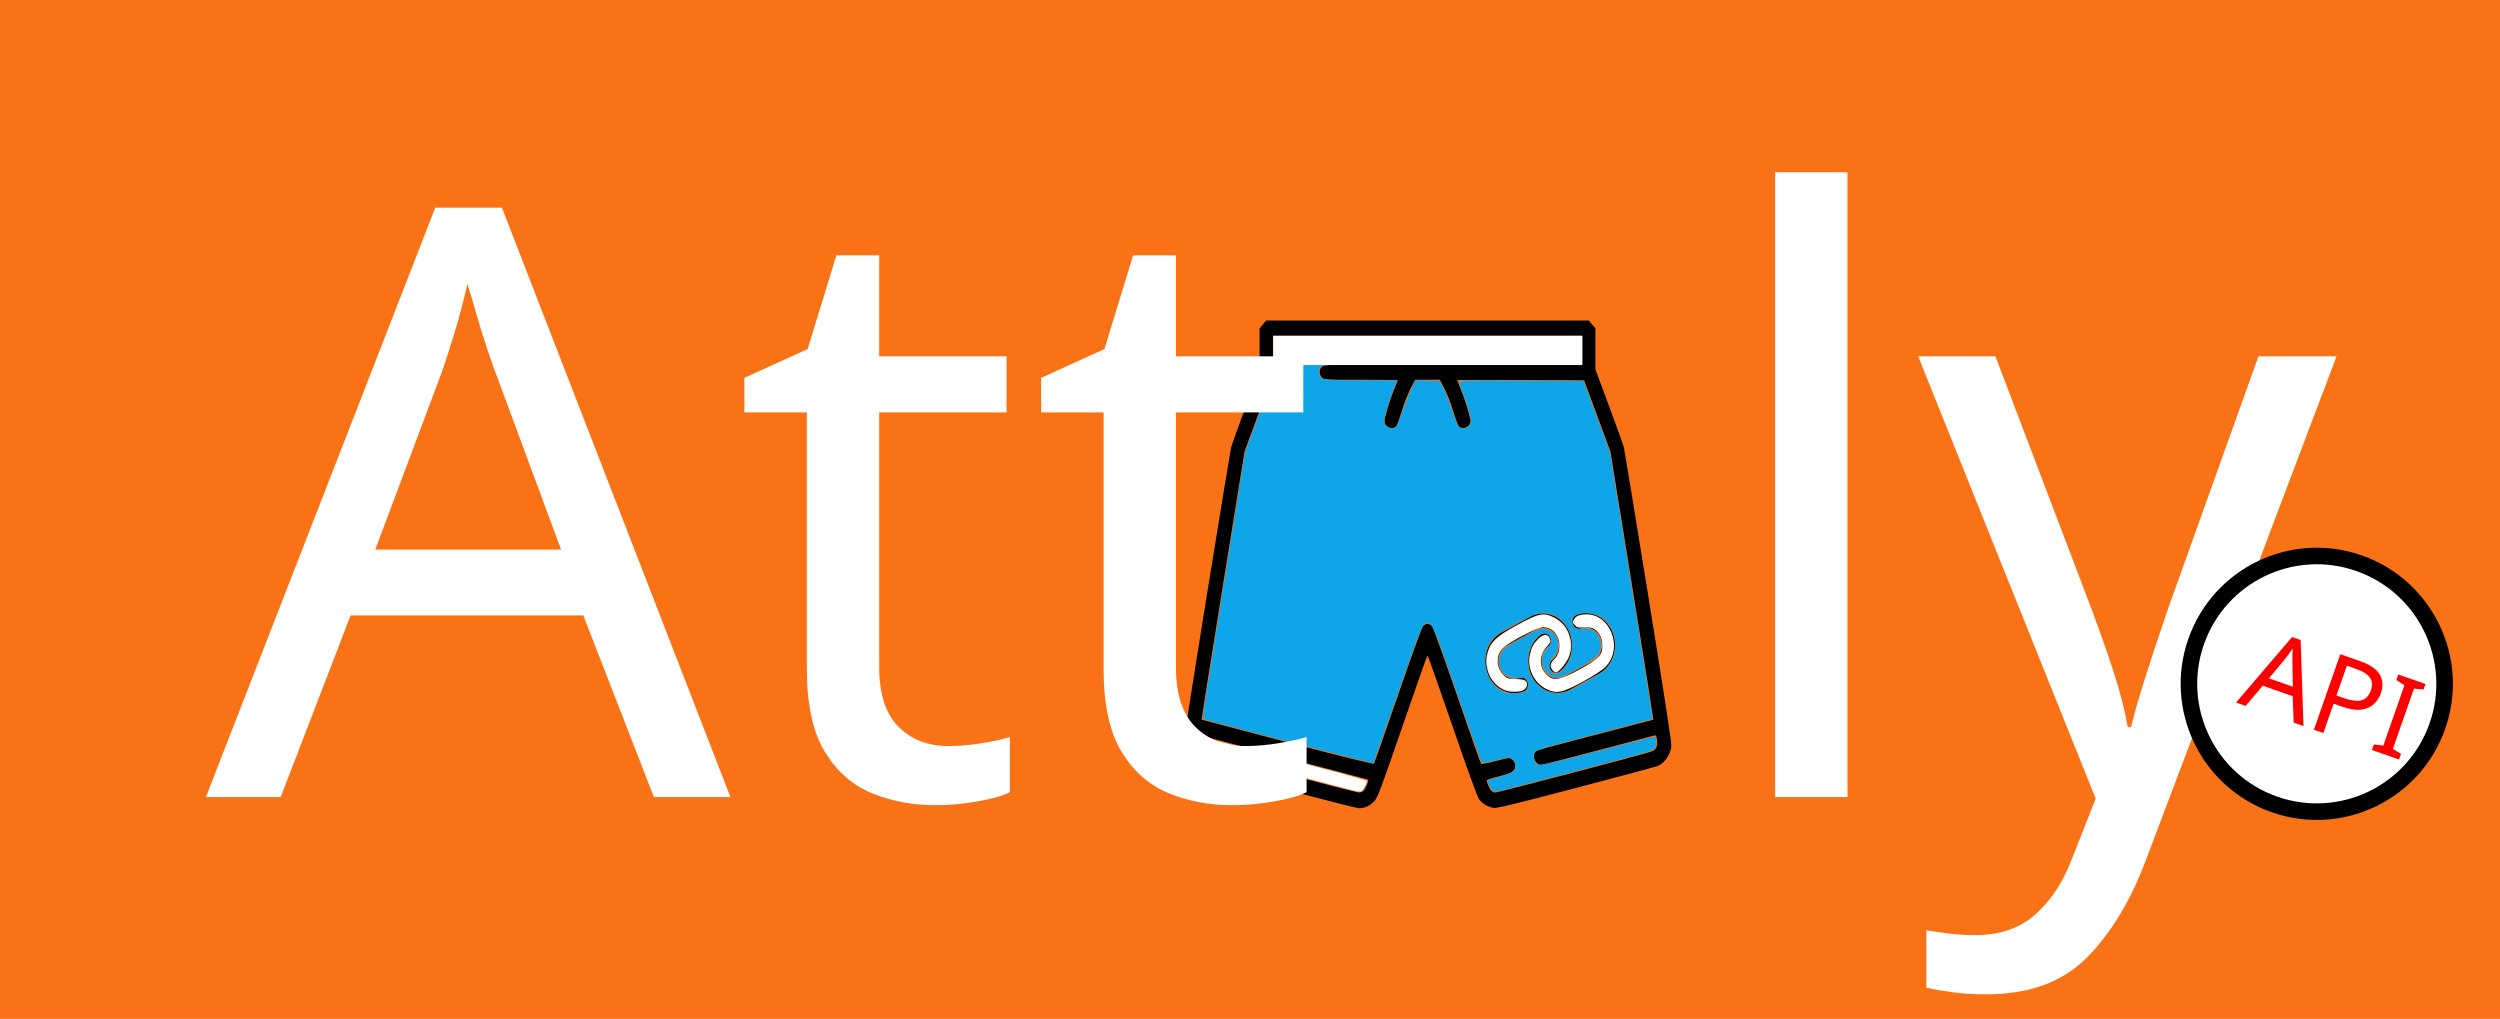
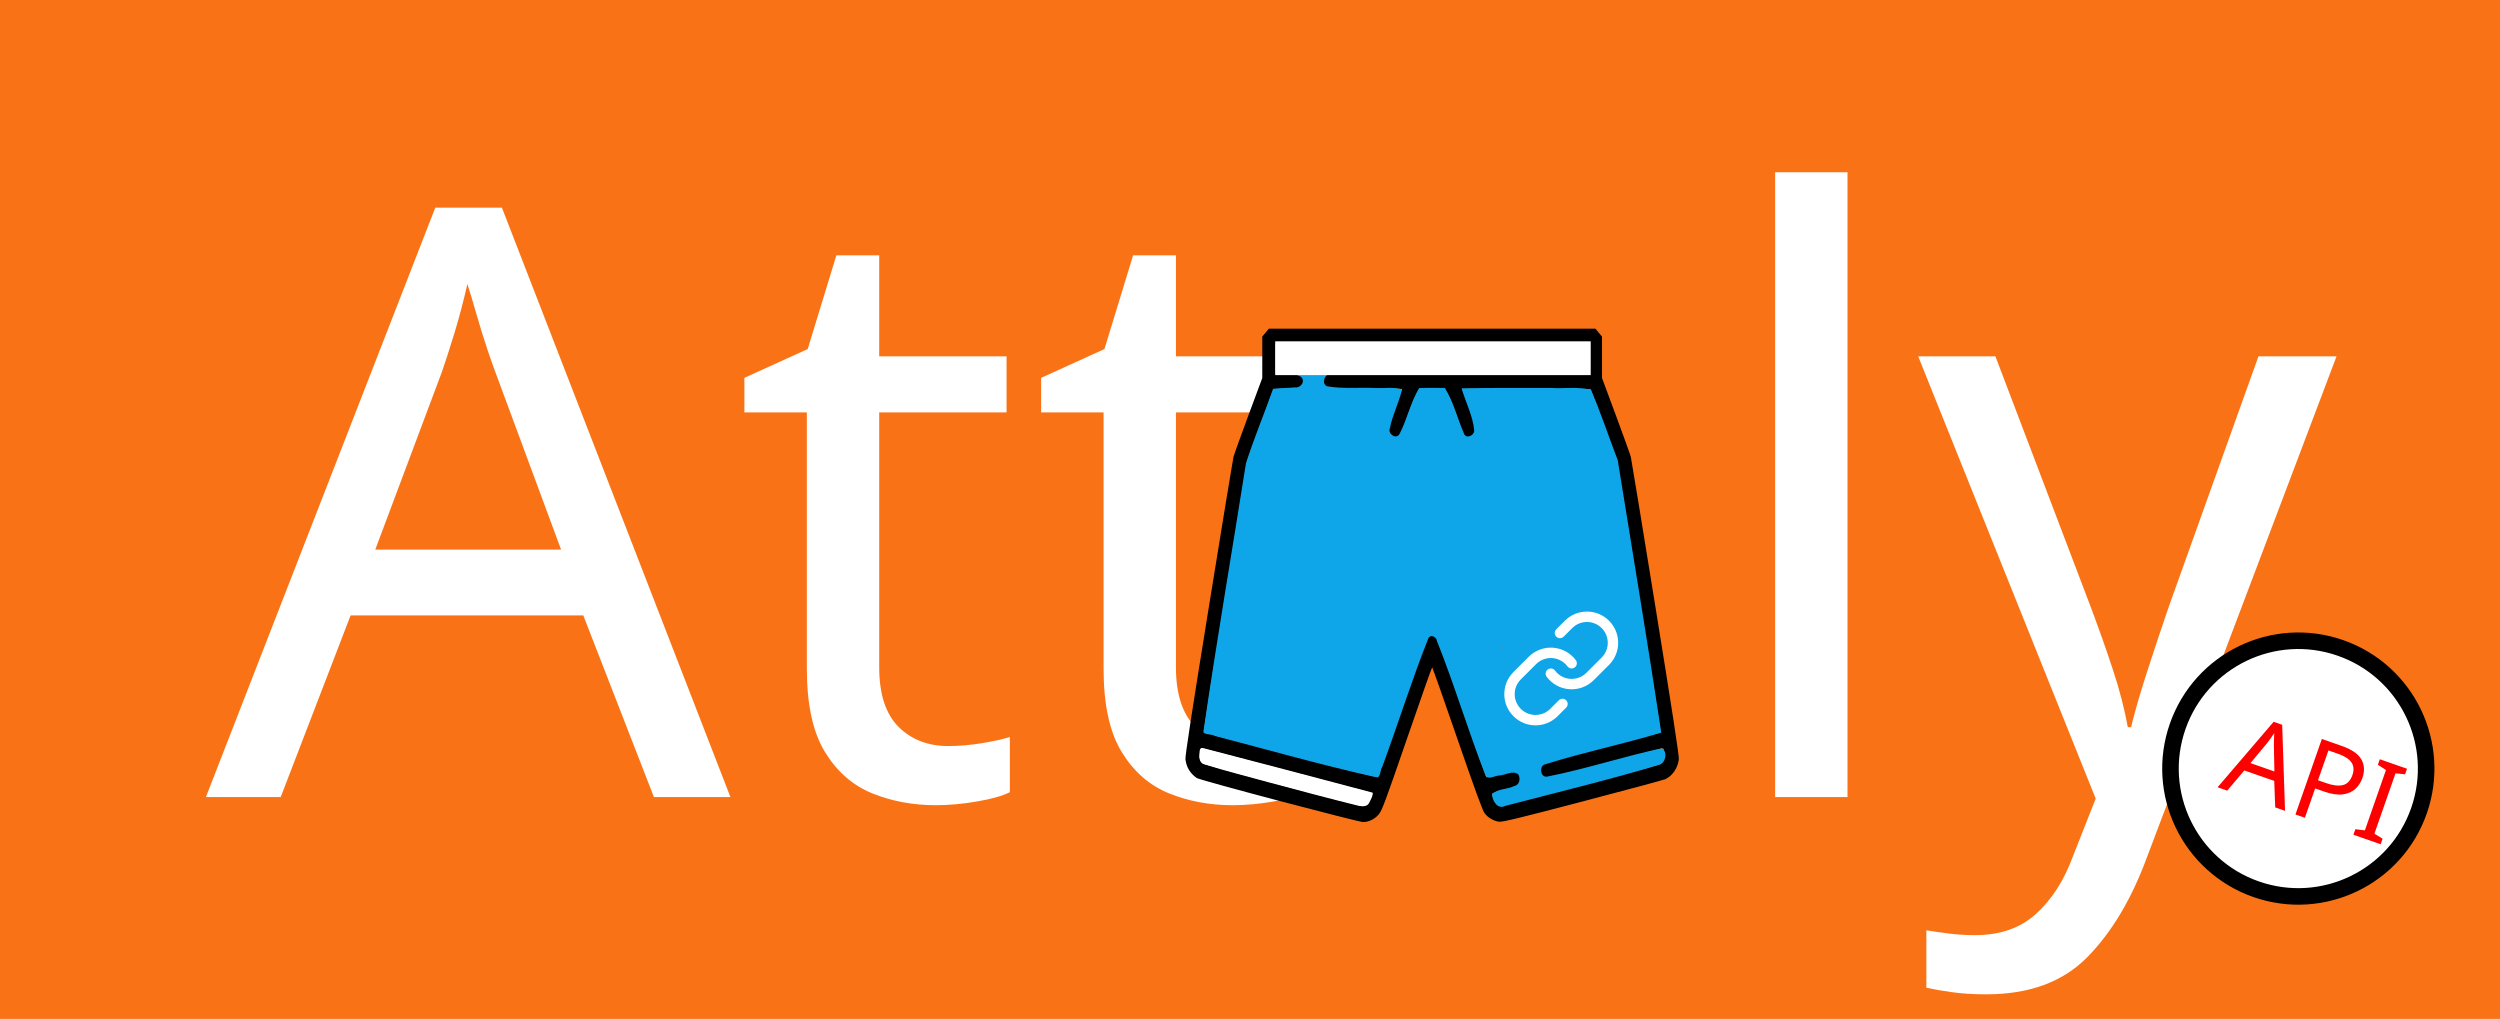
- <svg xmlns="http://www.w3.org/2000/svg" width="1030.518" height="420" viewBox="0 0 272.658 111.125" version="1.1" id="svg5" xml:space="preserve">
-   <defs id="defs2">
-     <rect x="-135.586" y="467.017" width="1542.287" height="775.851" id="rect19476" />
-     <rect x="-165.716" y="-146.885" width="1453.78" height="659.097" id="rect19429" />
-   </defs>
-   <g id="layer1" transform="translate(-3.044627,-237.8257)">
-     <rect style="fill:#f97316;fill-opacity:1;stroke:none;stroke-width:17.434;stroke-opacity:1" id="rect15052" width="272.658" height="111.125" x="3.045" y="237.826" />
-     <g id="g19519" transform="translate(20.39751,6.534817)">
-       <g id="g6716" transform="matrix(0.804154,0,0,0.804154,92.9708,211.9239)">
-         <path style="fill:#000000;stroke-width:0.136" d="m 35.92,130.866 c -5.897,-1.555 -10.876,-2.934 -11.063,-3.065 -0.89,-0.621 -1.391,-1.448 -1.517,-2.509 -0.052,-0.436 0.818,-6.101 3.114,-20.288 1.752,-10.826 3.244,-19.927 3.316,-20.226 0.072,-0.298 0.972,-2.805 2,-5.571 l 1.869,-5.029 v -2.78 -2.78 l 0.443,-0.531 0.443,-0.531 h 21.887 21.887 l 0.443,0.531 0.443,0.531 v 2.78 2.78 l 1.869,5.029 c 1.028,2.766 1.928,5.273 1.999,5.571 0.072,0.298 1.564,9.4 3.316,20.226 2.29,14.149 3.165,19.853 3.114,20.288 -0.138,1.169 -0.866,2.237 -1.823,2.67 -0.213,0.097 -5.192,1.436 -11.063,2.977 -8.515,2.234 -10.786,2.784 -11.225,2.719 -0.752,-0.113 -1.485,-0.549 -1.939,-1.153 -0.27,-0.36 -1.324,-3.244 -3.661,-10.023 -1.805,-5.235 -3.317,-9.518 -3.36,-9.518 -0.043,0 -1.56,4.301 -3.37,9.557 -2.917,8.468 -3.349,9.625 -3.786,10.151 -0.536,0.645 -1.375,1.047 -2.151,1.031 -0.254,-0.005 -5.287,-1.282 -11.184,-2.837 z m 11.783,0.502 c 0.252,-0.194 0.793,-1.436 0.673,-1.545 -0.028,-0.025 -5.117,-1.37 -11.308,-2.989 -6.191,-1.619 -11.355,-2.975 -11.475,-3.013 -0.173,-0.056 -0.235,0.059 -0.304,0.562 -0.108,0.789 -0.001,1.172 0.407,1.466 0.315,0.227 20.771,5.692 21.403,5.718 0.18,0.007 0.452,-0.082 0.604,-0.199 z m 28.465,-2.488 c 5.68,-1.486 10.517,-2.796 10.749,-2.912 0.551,-0.275 0.733,-0.731 0.62,-1.559 -0.072,-0.525 -0.133,-0.643 -0.307,-0.587 -0.266,0.085 -14.676,3.853 -15.244,3.985 -0.791,0.185 -1.469,-1.015 -0.956,-1.694 0.219,-0.29 0.344,-0.326 8.736,-2.509 3.985,-1.036 7.265,-1.898 7.288,-1.915 0.023,-0.017 -1.278,-8.206 -2.892,-18.199 l -2.934,-18.168 -1.788,-4.832 -1.788,-4.832 -8.614,-0.037 c -4.738,-0.02 -8.614,-0.013 -8.614,0.016 0,0.029 0.226,0.589 0.501,1.245 0.572,1.36 1.31,3.795 1.31,4.321 0,0.787 -1.109,1.255 -1.59,0.671 -0.114,-0.138 -0.416,-0.953 -0.672,-1.812 C 59.537,78.6 58.932,77.121 58.331,76.049 L 58.073,75.587 h -1.661 -1.661 l -0.259,0.462 c -0.601,1.071 -1.206,2.551 -1.641,4.013 -0.256,0.859 -0.558,1.674 -0.672,1.812 -0.481,0.584 -1.59,0.115 -1.59,-0.671 0,-0.526 0.738,-2.961 1.31,-4.321 0.276,-0.656 0.501,-1.215 0.501,-1.244 0,-0.028 -2.252,-0.051 -5.006,-0.051 -4.961,0 -5.008,-0.003 -5.305,-0.309 -0.49,-0.505 -0.382,-1.269 0.227,-1.615 0.316,-0.179 2.741,-0.208 17.711,-0.208 H 77.373 V 71.537 69.618 H 56.412 35.45 v 1.919 1.919 h 1.339 c 1.534,0 2.057,0.151 2.266,0.653 0.205,0.495 0.186,0.675 -0.118,1.1 -0.26,0.363 -0.303,0.371 -2.016,0.41 l -1.75,0.039 -1.788,4.832 -1.788,4.832 -2.934,18.168 c -1.614,9.993 -2.915,18.182 -2.892,18.199 0.023,0.017 5.268,1.398 11.656,3.069 7.111,1.861 11.657,2.987 11.724,2.905 0.061,-0.073 1.52,-4.227 3.243,-9.229 1.756,-5.099 3.252,-9.236 3.404,-9.415 0.347,-0.409 0.882,-0.409 1.229,0 0.152,0.179 1.648,4.316 3.404,9.415 1.723,5.002 3.182,9.156 3.243,9.229 0.068,0.082 0.775,-0.041 1.836,-0.32 0.949,-0.249 1.815,-0.453 1.925,-0.453 0.386,0 0.881,0.568 0.881,1.012 0,0.746 -0.413,1.019 -2.232,1.471 -0.907,0.225 -1.648,0.479 -1.647,0.563 0.001,0.084 0.112,0.418 0.246,0.742 0.249,0.602 0.551,0.891 0.94,0.899 0.12,0.003 4.866,-1.211 10.545,-2.697 z M 64.304,117.226 c -34.444,-55.792 -17.222,-27.896 0,0 z m 4.741,-2.972 c -37.604,-53.811 -18.802,-26.905 0,0 z m 2.823,3.677 c -39.487,-56.262 -19.743,-28.131 0,0 z" id="path2593" />
-         <path d="m 79.662,115.447 c 1.944,-1.072 2.728,-3.669 1.752,-5.804 -0.864,-1.89 -2.844,-2.816 -4.682,-2.19 l -0.051,0.016 c -0.46,0.157 -0.717,0.693 -0.573,1.196 0.144,0.503 0.631,0.787 1.089,0.63 l 0.051,-0.016 c 1.026,-0.348 2.129,0.167 2.609,1.221 0.544,1.19 0.107,2.638 -0.977,3.236 l -3.862,2.134 c -1.084,0.598 -2.402,0.118 -2.946,-1.073 -0.482,-1.054 -0.199,-2.334 0.667,-3.027 l 0.042,-0.035 c 0.39,-0.312 0.473,-0.911 0.191,-1.335 -0.282,-0.424 -0.83,-0.52 -1.216,-0.21 l -0.042,0.035 c -1.556,1.241 -2.064,3.539 -1.2,5.429 0.976,2.135 3.34,2.996 5.284,1.924 z m -13.227,-5.553 c -1.944,1.072 -2.728,3.669 -1.752,5.804 0.864,1.89 2.844,2.816 4.682,2.19 l 0.051,-0.016 c 0.46,-0.157 0.717,-0.693 0.573,-1.196 -0.144,-0.503 -0.631,-0.787 -1.089,-0.63 l -0.051,0.016 c -1.026,0.348 -2.129,-0.167 -2.609,-1.221 -0.543,-1.193 -0.106,-2.641 0.978,-3.238 l 3.861,-2.132 c 1.084,-0.598 2.402,-0.118 2.946,1.073 0.482,1.054 0.199,2.334 -0.668,3.03 l -0.042,0.035 c -0.39,0.312 -0.473,0.911 -0.191,1.335 0.282,0.424 0.83,0.52 1.216,0.21 l 0.042,-0.035 c 1.557,-1.244 2.064,-3.542 1.201,-5.432 -0.976,-2.135 -3.34,-2.996 -5.284,-1.924 z" id="path2590" style="stroke-width:0.029" />
-         <path style="fill:#0ea5e9;fill-opacity:1;stroke:none;stroke-width:1.997;stroke-opacity:1" d="m 246.241,495.846 c -0.535,-0.641 -1.317,-1.973 -1.737,-2.961 -0.649,-1.526 -0.594,-1.845 0.371,-2.121 12.682,-3.633 13.452,-4.043 13.452,-7.172 0,-1.042 -0.604,-2.498 -1.342,-3.236 -1.453,-1.453 -1.06,-1.483 -10.238,0.785 -2.89,0.714 -5.474,1.057 -5.742,0.761 -0.268,-0.296 -5.323,-14.403 -11.234,-31.349 -13.575,-38.92 -13.736,-39.324 -15.905,-39.868 -3.148,-0.79 -2.43,-2.462 -17.914,41.718 -4.941,14.098 -9.332,26.593 -9.757,27.766 l -0.773,2.133 -24.634,-6.247 c -29.215,-7.409 -62.28,-16.135 -62.689,-16.543 -0.307,-0.307 2.633,-19.08 14.425,-92.119 l 7.222,-44.731 6.81,-18.353 6.81,-18.353 h 6.539 c 6.292,0 6.581,-0.065 7.663,-1.716 0.847,-1.293 0.971,-2.151 0.504,-3.481 -0.884,-2.515 -3.226,-3.437 -8.755,-3.448 l -4.827,-0.01 v -6.991 -6.991 h 78.896 78.896 v 6.964 6.964 l -66.144,0.194 c -72.533,0.212 -68.345,-0.047 -68.345,4.232 0,4.147 0.685,4.284 21.43,4.284 h 18.47 l -1.254,2.926 c -2.12,4.946 -5.356,15.624 -5.356,17.674 0,2.621 1.665,4.155 4.238,3.904 2.008,-0.196 2.161,-0.45 4.842,-8.014 1.523,-4.296 3.688,-9.776 4.811,-12.176 l 2.042,-4.364 6.181,0.192 6.181,0.192 1.767,3.275 c 0.972,1.801 2.884,6.595 4.249,10.653 1.365,4.057 2.899,8.051 3.409,8.875 1.308,2.115 4.511,2.031 5.943,-0.155 0.94,-1.434 0.974,-2.118 0.258,-5.16 -0.685,-2.912 -3.763,-11.995 -5.646,-16.663 -0.448,-1.11 1.217,-1.162 31.671,-0.999 l 32.144,0.173 6.785,18.309 6.785,18.309 8.091,50.267 c 12.002,74.568 13.857,86.206 13.767,86.356 -0.045,0.075 -12.205,3.323 -27.021,7.218 -33.253,8.741 -33.532,8.831 -33.819,10.856 -0.122,0.861 -0.043,2.276 0.174,3.143 0.882,3.516 1.199,3.47 32.423,-4.709 16.165,-4.234 29.528,-7.56 29.697,-7.391 0.682,0.682 0.383,5.01 -0.413,5.969 -0.469,0.565 -2.4,1.476 -4.291,2.026 -10.258,2.982 -76.657,20.367 -77.787,20.367 -0.191,0 -0.785,-0.524 -1.321,-1.165 z m 16.351,-50.077 c 2.012,-0.765 2.866,-3.447 1.825,-5.732 -0.668,-1.467 -1.131,-1.615 -5.027,-1.615 -3.638,0 -4.601,-0.261 -6.327,-1.714 -3.005,-2.528 -3.89,-6.112 -2.444,-9.897 1.239,-3.244 2.51,-4.178 14.433,-10.604 6.388,-3.443 7.932,-3.684 11.124,-1.738 4.959,3.024 5.389,10.137 0.86,14.236 -2.639,2.388 -1.164,7.718 2.135,7.718 2.238,0 6.298,-4.924 7.516,-9.117 3.428,-11.791 -5.177,-23.435 -16.201,-21.924 -3.154,0.432 -19.054,8.813 -22.56,11.892 -8.668,7.611 -6.019,24.2 4.541,28.438 2.047,0.822 8.022,0.855 10.123,0.056 z m 22.046,-0.241 c 4.377,-1.701 18.017,-9.555 19.97,-11.499 8.63,-8.588 5.2,-25.095 -5.858,-28.191 -6.632,-1.857 -12.455,0.468 -11.467,4.578 0.629,2.615 2.056,3.341 5.715,2.908 3.768,-0.446 5.916,0.631 7.967,3.995 1.741,2.856 1.657,6.397 -0.217,9.179 -1.897,2.814 -17.736,11.888 -20.784,11.906 -3.16,0.019 -6.024,-2.146 -7.317,-5.531 -1.367,-3.579 -0.75,-6.23 2.36,-10.144 2.25,-2.831 2.351,-3.428 0.924,-5.465 -1.634,-2.333 -4.407,-1.948 -6.967,0.969 -3.045,3.468 -4.158,6.556 -4.158,11.533 0,5.016 1.114,8.065 4.25,11.638 3.922,4.467 10.333,6.164 15.582,4.124 z" id="path4315" transform="scale(0.2645833)" />
-         <path style="fill:#e6e6e6;fill-opacity:1;stroke:none;stroke-width:1.997;stroke-opacity:1" d="m 163.451,493.291 c -14.845,-3.845 -46.392,-12.307 -58.589,-15.716 -4.028,-1.126 -7.698,-2.513 -8.156,-3.084 -0.94,-1.171 -1.129,-5.181 -0.269,-5.712 0.599,-0.37 84.954,21.65 85.667,22.363 0.493,0.493 -1.523,4.648 -2.6,5.361 -1.051,0.696 -0.686,0.769 -16.052,-3.211 z" id="path5838" transform="scale(0.2645833)" />
-         <path style="fill:#e6e6e6;fill-opacity:1;stroke:none;stroke-width:1.997;stroke-opacity:1" d="m 252.667,444.821 c -7.162,-3.129 -10.95,-11.586 -8.683,-19.385 1.614,-5.551 4.425,-8.174 14.941,-13.942 11.192,-6.139 13.689,-6.679 18.956,-4.103 4.14,2.025 6.847,5.199 8.161,9.566 1.194,3.967 1.152,6.543 -0.168,10.419 -1.055,3.096 -5.317,8.382 -6.758,8.382 -1.236,0 -2.814,-2.022 -2.814,-3.606 0,-0.833 0.641,-2.084 1.423,-2.782 6.222,-5.544 2.632,-16.903 -5.344,-16.912 -2.477,-0.003 -16.976,7.553 -20.199,10.527 -3.917,3.614 -4.01,9.759 -0.208,13.79 2.055,2.179 2.431,2.312 6.515,2.312 4.731,0 6.089,0.818 5.713,3.442 -0.12,0.835 -0.967,1.896 -1.882,2.357 -2.148,1.083 -7.102,1.049 -9.654,-0.066 z" id="path5842" transform="scale(0.2645833)" />
-         <path style="fill:#ffffff;fill-opacity:1;stroke:none;stroke-width:1.997;stroke-opacity:1" d="m 273.84,444.085 c -6.079,-3.079 -9.666,-10.73 -8.167,-17.421 0.87,-3.884 1.639,-5.363 4.181,-8.049 2.307,-2.438 4.726,-2.806 5.758,-0.876 1.022,1.909 0.883,2.412 -1.326,4.83 -3.891,4.257 -3.981,10.341 -0.209,14.113 3.747,3.747 6.624,3.296 17.537,-2.746 9.524,-5.273 11.32,-7.192 11.316,-12.091 -0.003,-3.454 -1.662,-6.707 -4.304,-8.438 -1.252,-0.82 -2.615,-1.031 -5.114,-0.791 -2.729,0.262 -3.655,0.08 -4.65,-0.915 -1.545,-1.545 -1.549,-2.048 -0.035,-3.918 0.865,-1.068 2.146,-1.581 4.513,-1.809 13.285,-1.277 20.748,17.034 11.023,27.044 -1.336,1.375 -6.473,4.703 -11.417,7.396 -10.845,5.907 -13.632,6.442 -19.107,3.67 z" id="path5844" transform="scale(0.2645833)" />
-         <path style="fill:#ffffff;fill-opacity:1;stroke:none;stroke-width:1.997;stroke-opacity:1" d="m 176.743,496.277 c -1.478,-0.264 -10.765,-2.629 -20.639,-5.257 -9.874,-2.628 -18.565,-4.845 -19.313,-4.928 -0.748,-0.083 -1.647,-0.324 -1.997,-0.536 -0.351,-0.213 -7.489,-2.234 -15.863,-4.491 -19.328,-5.211 -22.367,-6.325 -22.471,-8.236 -0.086,-1.582 0.1,-3.338 0.386,-3.636 0.208,-0.217 23.982,5.82 49.627,12.603 9.704,2.567 18.255,4.737 19.003,4.823 0.748,0.086 1.647,0.331 1.997,0.544 0.351,0.213 3.709,1.211 7.462,2.217 3.753,1.006 6.812,2.161 6.796,2.566 -0.015,0.406 -0.54,1.654 -1.165,2.774 -1.065,1.907 -1.308,2.006 -3.824,1.557 z" id="path5915" transform="scale(0.2645833)" />
-         <path style="fill:#ffffff;fill-opacity:1;stroke:none;stroke-width:1.997;stroke-opacity:1" d="m 251.335,443.556 c -5.212,-2.939 -8.405,-10.05 -7.341,-16.347 1.072,-6.343 5.534,-10.426 18.843,-17.242 7.637,-3.911 10.524,-4.352 14.666,-2.239 5.318,2.713 8.074,6.813 8.619,12.821 0.425,4.685 -0.809,8.343 -4.118,12.213 -1.918,2.244 -2.468,2.548 -3.49,1.929 -1.716,-1.039 -1.882,-3.474 -0.352,-5.157 2.109,-2.319 2.801,-4.15 2.801,-7.414 0,-5.676 -3.409,-9.669 -8.246,-9.659 -1.958,0.004 -4.596,0.947 -9.24,3.303 -11.899,6.036 -14.472,8.586 -14.472,14.346 0,4.506 3.732,9.208 7.094,8.938 1.042,-0.084 2.343,0.026 2.893,0.243 0.549,0.218 1.748,0.485 2.663,0.595 2.105,0.252 2.705,3.028 0.935,4.323 -1.957,1.431 -8.201,1.068 -11.254,-0.654 z" id="path5917" transform="scale(0.2645833)" />
-         <path style="fill:#ffffff;fill-opacity:1;stroke:none;stroke-width:1.997;stroke-opacity:1" d="m 274.638,443.975 c -2.949,-1.552 -5.598,-4.21 -7.194,-7.218 -1.95,-3.676 -1.952,-10.299 -0.004,-13.982 1.936,-3.66 4.387,-5.818 6.3,-5.548 2.302,0.326 2.279,2.552 -0.055,5.489 -3.643,4.584 -3.532,10.355 0.272,14.159 3.45,3.45 6.445,3.147 15.777,-1.599 4.146,-2.108 8.767,-5.031 10.345,-6.544 2.709,-2.596 2.853,-2.926 2.853,-6.543 0,-6.844 -2.6,-9.735 -8.756,-9.735 -3.851,0 -5.892,-1.041 -5.892,-3.006 0,-1.612 2.837,-2.986 6.167,-2.986 10.419,0 17.122,12.395 12.125,22.422 -2.017,4.047 -6.436,7.369 -16.823,12.647 -7.638,3.881 -11.269,4.467 -15.117,2.442 z" id="path5919" transform="scale(0.2645833)" />
-         <rect style="fill:#ffffff;fill-opacity:1;stroke:none;stroke-width:0.821;stroke-opacity:1" id="rect5975" width="41.925" height="3.964" x="35.496" y="69.626" />
+ <svg xmlns="http://www.w3.org/2000/svg" width="272.658mm" height="111.125mm" viewBox="0 0 272.658 111.125" version="1.1" id="svg1" xml:space="preserve">
+   <defs id="defs1" />
+   <g id="layer1" transform="translate(68.331,-110.8604)">
+     <g id="layer1-4" transform="translate(-236.9904,45.50836)">
+       <g style="fill:none;stroke:currentColor;stroke-width:2;stroke-linecap:round;stroke-linejoin:round" id="g3" transform="matrix(0.6975373,0,0,0.6975373,256.0367,107.0348)">
+         <path d="m 10,13 a 5,5 0 0 0 7.54,0.54 l 3,-3 A 5,5 0 0 0 13.47,3.47 l -1.72,1.71" id="path1" style="fill:none;fill-opacity:1;stroke:#ffffff;stroke-opacity:1" />
+         <path d="M 14,11 A 5,5 0 0 0 6.46,10.46 l -3,3 a 5,5 0 0 0 7.07,7.07 l 1.71,-1.71" id="path2-8" style="fill:none;stroke:#ffffff;stroke-opacity:1" />
      </g>
-       <text xml:space="preserve" style="font-style:normal;font-weight:normal;font-size:89.654px;line-height:1.25;font-family:sans-serif;fill:#1f2937;fill-opacity:1;stroke:none;stroke-width:2.241" x="5.106" y="318.219" id="text11212">
-         <tspan id="tspan11210" style="font-style:normal;font-variant:normal;font-weight:normal;font-stretch:normal;font-family:Impact;-inkscape-font-specification:Impact;fill:#ffffff;fill-opacity:1;stroke-width:2.241" x="5.106" y="318.219">Att</tspan>
-       </text>
-       <text xml:space="preserve" style="font-style:normal;font-weight:normal;font-size:89.654px;line-height:1.25;font-family:sans-serif;fill:#1f2937;fill-opacity:1;stroke:none;stroke-width:2.241" x="168.626" y="318.219" id="text11212-5">
-         <tspan id="tspan11210-2" style="font-style:normal;font-variant:normal;font-weight:normal;font-stretch:normal;font-family:Impact;-inkscape-font-specification:Impact;fill:#ffffff;fill-opacity:1;stroke-width:2.241" x="168.626" y="318.219">ly</tspan>
-       </text>
-     </g>
-     <g id="g2300" transform="matrix(0.6783217,0.2370742,-0.2370742,0.6783217,111.5706,139.1412)">
-       <circle style="fill:#000000;fill-opacity:1;stroke:#000000;stroke-width:0.794;stroke-opacity:1" id="path1940" cx="268.931" cy="161.44" r="20.258" />
-       <circle style="fill:#ffffff;fill-opacity:1;stroke:none;stroke-width:0.711;stroke-opacity:1" id="path1940-5" cx="268.931" cy="161.44" r="18.144" />
-       <text xml:space="preserve" style="font-style:normal;font-weight:normal;font-size:17.003px;line-height:1.25;font-family:sans-serif;fill:#ff0000;fill-opacity:1;stroke:none;stroke-width:0.425" x="258.3" y="168.16" id="text488">
-         <tspan id="tspan486" style="font-style:normal;font-variant:normal;font-weight:normal;font-stretch:normal;font-family:Impact;-inkscape-font-specification:Impact;fill:#ff0000;stroke-width:0.425" x="258.3" y="168.16">API</tspan>
-       </text>
+       <g id="layer1-2" transform="translate(165.6148,-172.4736)">
+         <rect style="fill:#f97316;fill-opacity:1;stroke:none;stroke-width:17.434;stroke-opacity:1" id="rect15052" width="272.658" height="111.125" x="3.045" y="237.826" />
+         <g id="g19519" transform="translate(20.39751,6.534817)">
+           <text xml:space="preserve" style="font-style:normal;font-weight:normal;font-size:89.654px;line-height:1.25;font-family:sans-serif;fill:#1f2937;fill-opacity:1;stroke:none;stroke-width:2.241" x="5.106" y="318.219" id="text11212">
+             <tspan id="tspan11210" style="font-style:normal;font-variant:normal;font-weight:normal;font-stretch:normal;font-family:Impact;-inkscape-font-specification:Impact;fill:#ffffff;fill-opacity:1;stroke-width:2.241" x="5.106" y="318.219">Att</tspan>
+           </text>
+           <text xml:space="preserve" style="font-style:normal;font-weight:normal;font-size:89.654px;line-height:1.25;font-family:sans-serif;fill:#1f2937;fill-opacity:1;stroke:none;stroke-width:2.241" x="168.626" y="318.219" id="text11212-5">
+             <tspan id="tspan11210-2" style="font-style:normal;font-variant:normal;font-weight:normal;font-stretch:normal;font-family:Impact;-inkscape-font-specification:Impact;fill:#ffffff;fill-opacity:1;stroke-width:2.241" x="168.626" y="318.219">ly</tspan>
+           </text>
+           <g id="layer1-4-7" transform="matrix(0.8135358,0,0,0.8135358,-62.18444,210.3095)">
+             <g id="g6716-1" transform="translate(190.69,2.292258)">
+               <path style="fill:#000000;stroke-width:0.136" d="m 35.92,130.866 c -5.897,-1.555 -10.876,-2.934 -11.063,-3.065 -0.89,-0.621 -1.391,-1.448 -1.517,-2.509 -0.052,-0.436 0.818,-6.101 3.114,-20.288 1.752,-10.826 3.244,-19.927 3.316,-20.226 0.072,-0.298 0.972,-2.805 2,-5.571 l 1.869,-5.029 v -2.78 -2.78 l 0.443,-0.531 0.443,-0.531 h 21.887 21.887 l 0.443,0.531 0.443,0.531 v 2.78 2.78 l 1.869,5.029 c 1.028,2.766 1.928,5.273 1.999,5.571 0.072,0.298 1.564,9.4 3.316,20.226 2.29,14.149 3.165,19.853 3.114,20.288 -0.138,1.169 -0.866,2.237 -1.823,2.67 -0.213,0.097 -5.192,1.436 -11.063,2.977 -8.515,2.234 -10.786,2.784 -11.225,2.719 -0.752,-0.113 -1.485,-0.549 -1.939,-1.153 -0.27,-0.36 -1.324,-3.244 -3.661,-10.023 -1.805,-5.235 -3.317,-9.518 -3.36,-9.518 -0.043,0 -1.56,4.301 -3.37,9.557 -2.917,8.468 -3.349,9.625 -3.786,10.151 -0.536,0.645 -1.375,1.047 -2.151,1.031 -0.254,-0.005 -5.287,-1.282 -11.184,-2.837 z m 11.783,0.502 c 0.252,-0.194 0.793,-1.436 0.673,-1.545 -0.028,-0.025 -5.117,-1.37 -11.308,-2.989 -6.191,-1.619 -11.355,-2.975 -11.475,-3.013 -0.173,-0.056 -0.235,0.059 -0.304,0.562 -0.108,0.789 -0.001,1.172 0.407,1.466 0.315,0.227 20.771,5.692 21.403,5.718 0.18,0.007 0.452,-0.082 0.604,-0.199 z m 28.465,-2.488 c 5.68,-1.486 10.517,-2.796 10.749,-2.912 0.551,-0.275 0.733,-0.731 0.62,-1.559 -0.072,-0.525 -0.133,-0.643 -0.307,-0.587 -0.266,0.085 -14.676,3.853 -15.244,3.985 -0.791,0.185 -1.469,-1.015 -0.956,-1.694 0.219,-0.29 0.344,-0.326 8.736,-2.509 3.985,-1.036 7.265,-1.898 7.288,-1.915 0.023,-0.017 -1.278,-8.206 -2.892,-18.199 l -2.934,-18.168 -1.788,-4.832 -1.788,-4.832 -8.614,-0.037 c -4.738,-0.02 -8.614,-0.013 -8.614,0.016 0,0.029 0.226,0.589 0.501,1.245 0.572,1.36 1.31,3.795 1.31,4.321 0,0.787 -1.109,1.255 -1.59,0.671 -0.114,-0.138 -0.416,-0.953 -0.672,-1.812 C 59.537,78.6 58.932,77.121 58.331,76.049 L 58.073,75.587 h -1.661 -1.661 l -0.259,0.462 c -0.601,1.071 -1.206,2.551 -1.641,4.013 -0.256,0.859 -0.558,1.674 -0.672,1.812 -0.481,0.584 -1.59,0.115 -1.59,-0.671 0,-0.526 0.738,-2.961 1.31,-4.321 0.276,-0.656 0.501,-1.215 0.501,-1.244 0,-0.028 -2.252,-0.051 -5.006,-0.051 -4.961,0 -5.008,-0.003 -5.305,-0.309 -0.49,-0.505 -0.382,-1.269 0.227,-1.615 0.316,-0.179 2.741,-0.208 17.711,-0.208 H 77.373 V 71.537 69.618 H 56.412 35.45 v 1.919 1.919 h 1.339 c 1.534,0 2.057,0.151 2.266,0.653 0.205,0.495 0.186,0.675 -0.118,1.1 -0.26,0.363 -0.303,0.371 -2.016,0.41 l -1.75,0.039 -1.788,4.832 -1.788,4.832 -2.934,18.168 c -1.614,9.993 -2.915,18.182 -2.892,18.199 0.023,0.017 5.268,1.398 11.656,3.069 7.111,1.861 11.657,2.987 11.724,2.905 0.061,-0.073 1.52,-4.227 3.243,-9.229 1.756,-5.099 3.252,-9.236 3.404,-9.415 0.347,-0.409 0.882,-0.409 1.229,0 0.152,0.179 1.648,4.316 3.404,9.415 1.723,5.002 3.182,9.156 3.243,9.229 0.068,0.082 0.775,-0.041 1.836,-0.32 0.949,-0.249 1.815,-0.453 1.925,-0.453 0.386,0 0.881,0.568 0.881,1.012 0,0.746 -0.413,1.019 -2.232,1.471 -0.907,0.225 -1.648,0.479 -1.647,0.563 0.001,0.084 0.112,0.418 0.246,0.742 0.249,0.602 0.551,0.891 0.94,0.899 0.12,0.003 4.866,-1.211 10.545,-2.697 z M 64.304,117.226 c -34.444,-55.792 -17.222,-27.896 0,0 z m 4.741,-2.972 c -37.604,-53.811 -18.802,-26.905 0,0 z m 2.823,3.677 c -39.487,-56.262 -19.743,-28.131 0,0 z" id="path2593-1" />
+               <path style="fill:#0ea5e9;fill-opacity:1;stroke-width:0;stroke-linejoin:bevel;paint-order:stroke fill markers" d="m 38.25,443.207 c -26.47,0.189 -53.16,-0.155 -79.492,0.367 0.137,5.072 -0.266,10.362 0.194,15.303 4.087,0.722 9,-0.877 12.65,1.457 2.749,2.115 0.019,5.964 -2.995,5.417 -3.617,0.397 -7.405,0.246 -10.973,0.736 -4.5,12.621 -9.689,25.059 -13.767,37.791 -7.103,45.086 -14.882,90.075 -21.442,135.24 -0.516,2.728 4.153,1.618 5.555,2.801 27.129,7.084 54.131,14.783 81.506,20.869 2.885,1.057 2.197,-3.888 3.491,-5.278 7.96,-21.549 14.802,-43.54 23.263,-64.884 0.925,-2.478 4.236,-0.88 4.429,1.293 8.991,22.466 15.828,45.78 24.712,68.288 1.539,2.164 4.825,-0.328 6.915,-0.204 2.967,-0.152 6.91,-2.761 9.566,-0.553 1.268,2.208 0.627,5.485 -2.229,5.965 -3.454,1.739 -8.224,1.221 -11.018,4.004 -0.127,3.257 2.89,8.117 6.691,5.964 26.034,-6.809 52.253,-13.076 78.013,-20.83 3.33,-1.068 4.264,-6.602 1.283,-8.351 -19.455,4.191 -38.54,10.522 -58.032,14.344 -3.611,0.724 -4.321,-5.617 -1.006,-6.227 19.335,-6.083 39.402,-10.201 58.74,-16.043 -6.933,-46.085 -14.698,-92.052 -22.061,-138.073 -4.583,-11.853 -8.551,-24.041 -13.59,-35.667 -6.572,-1.609 -13.636,-0.486 -20.376,-0.895 -15.045,0.029 -30.101,-0.127 -45.139,0.21 1.994,6.969 5.829,14.123 6.395,21.52 -0.162,2.601 -4.363,4.291 -5.276,1.156 -3.33,-7.564 -5.23,-15.849 -9.619,-22.898 -4.339,0.077 -8.766,-0.152 -13.052,0.112 -4.314,7.332 -6.067,15.862 -9.955,23.31 -1.723,2.92 -6.168,-0.355 -4.803,-3.111 1.306,-6.691 4.643,-12.977 6.096,-19.519 -4.417,-1.527 -9.559,-0.374 -14.209,-0.788 -7.918,-0.287 -16.089,0.521 -23.862,-0.864 -3.232,-1.678 -0.489,-7.419 2.811,-5.963 43.293,0 86.587,0 129.88,0 0.322,-5.191 0.339,-10.975 0,-16.165 -26.431,0.056 -52.861,0.111 -79.292,0.167 z M 113.827,588.186 c -1.043,1.196 -0.462,0.185 0.203,-0.245 z m -22.356,-0.213 c -0.807,0.921 -1.501,0.388 0,0 z m 22.606,4.767 c 1.196,1.043 0.185,0.462 -0.245,-0.203 z m -39.403,4.67 c -2.329,2.118 -1.671,1.168 0.006,-0.099 0.146,-0.121 1.087,-0.698 -0.006,0.099 z m 22.737,-0.301 c -1.834,1.235 -2.589,1.406 -0.596,0.203 0.187,-0.08 0.383,-0.215 0.596,-0.203 z m 10.231,16.894 c -0.893,1.128 -1.711,1.682 -0.304,0.262 -0.111,0.122 0.565,-0.567 0.304,-0.262 z m 20.53,1.174 c -0.774,0.742 1.239,-1.256 0,0 z m -41.412,4.35 c 0.509,0.231 -1.865,0.046 0,0 z m 9.094,3.607 c 0.983,1.055 -1.705,-1.683 0,0 z" id="path2" transform="matrix(0.2645833,0,0,0.2645833,46.3004,-47.80062)" />
+               <rect style="fill:#ffffff;fill-opacity:1;stroke:none;stroke-width:0.881;stroke-opacity:1" id="rect5975-5" width="42.295" height="4.53" x="35.373" y="69.256" />
+               <path style="fill:#ffffff;fill-opacity:1;stroke-width:0;stroke-linejoin:bevel;paint-order:stroke fill markers" d="m -78.725,648.482 c -1.126,0.617 -0.841,2.353 -1.006,3.446 -0.162,1.901 0.381,4.295 2.508,4.815 10.847,3.417 21.904,6.143 32.864,9.18 15.131,4.03 30.249,8.131 45.453,11.867 1.895,0.397 4.523,0.394 5.32,-1.786 0.736,-1.521 1.857,-3.211 1.662,-4.894 -28.428,-7.549 -56.878,-15.032 -85.342,-22.435 -0.481,-0.085 -0.966,-0.21 -1.457,-0.193 z" id="path3" transform="matrix(0.2645833,0,0,0.2645833,46.3004,-47.80062)" />
+             </g>
+             <g style="fill:none;stroke:currentColor;stroke-width:2;stroke-linecap:round;stroke-linejoin:round" id="g3-2" transform="matrix(0.6975373,0,0,0.6975373,256.0367,107.0348)">
+               <path d="m 10,13 a 5,5 0 0 0 7.54,0.54 l 3,-3 A 5,5 0 0 0 13.47,3.47 l -1.72,1.71" id="path1-7" style="fill:none;fill-opacity:1;stroke:#ffffff;stroke-opacity:1" />
+               <path d="M 14,11 A 5,5 0 0 0 6.46,10.46 l -3,3 a 5,5 0 0 0 7.07,7.07 l 1.71,-1.71" id="path2-8-6" style="fill:none;stroke:#ffffff;stroke-opacity:1" />
+             </g>
+           </g>
+           <g id="layer1-3" transform="translate(31.04308,-181.8455)">
+             <g id="g2300" transform="matrix(0.6783217,0.2370742,-0.2370742,0.6783217,58.11722,323.6959)">
+               <circle style="fill:#000000;fill-opacity:1;stroke:#000000;stroke-width:0.794;stroke-opacity:1" id="path1940" cx="268.931" cy="161.44" r="20.258" />
+               <circle style="fill:#ffffff;fill-opacity:1;stroke:none;stroke-width:0.711;stroke-opacity:1" id="path1940-5" cx="268.931" cy="161.44" r="18.144" />
+               <text xml:space="preserve" style="font-style:normal;font-weight:normal;font-size:17.003px;line-height:1.25;font-family:sans-serif;fill:#ff0000;fill-opacity:1;stroke:none;stroke-width:0.425" x="258.3" y="168.16" id="text488">
+                 <tspan id="tspan486" style="font-style:normal;font-variant:normal;font-weight:normal;font-stretch:normal;font-family:Impact;-inkscape-font-specification:Impact;fill:#ff0000;stroke-width:0.425" x="258.3" y="168.16">API</tspan>
+               </text>
+             </g>
+           </g>
+         </g>
+       </g>
    </g>
  </g>
</svg>
